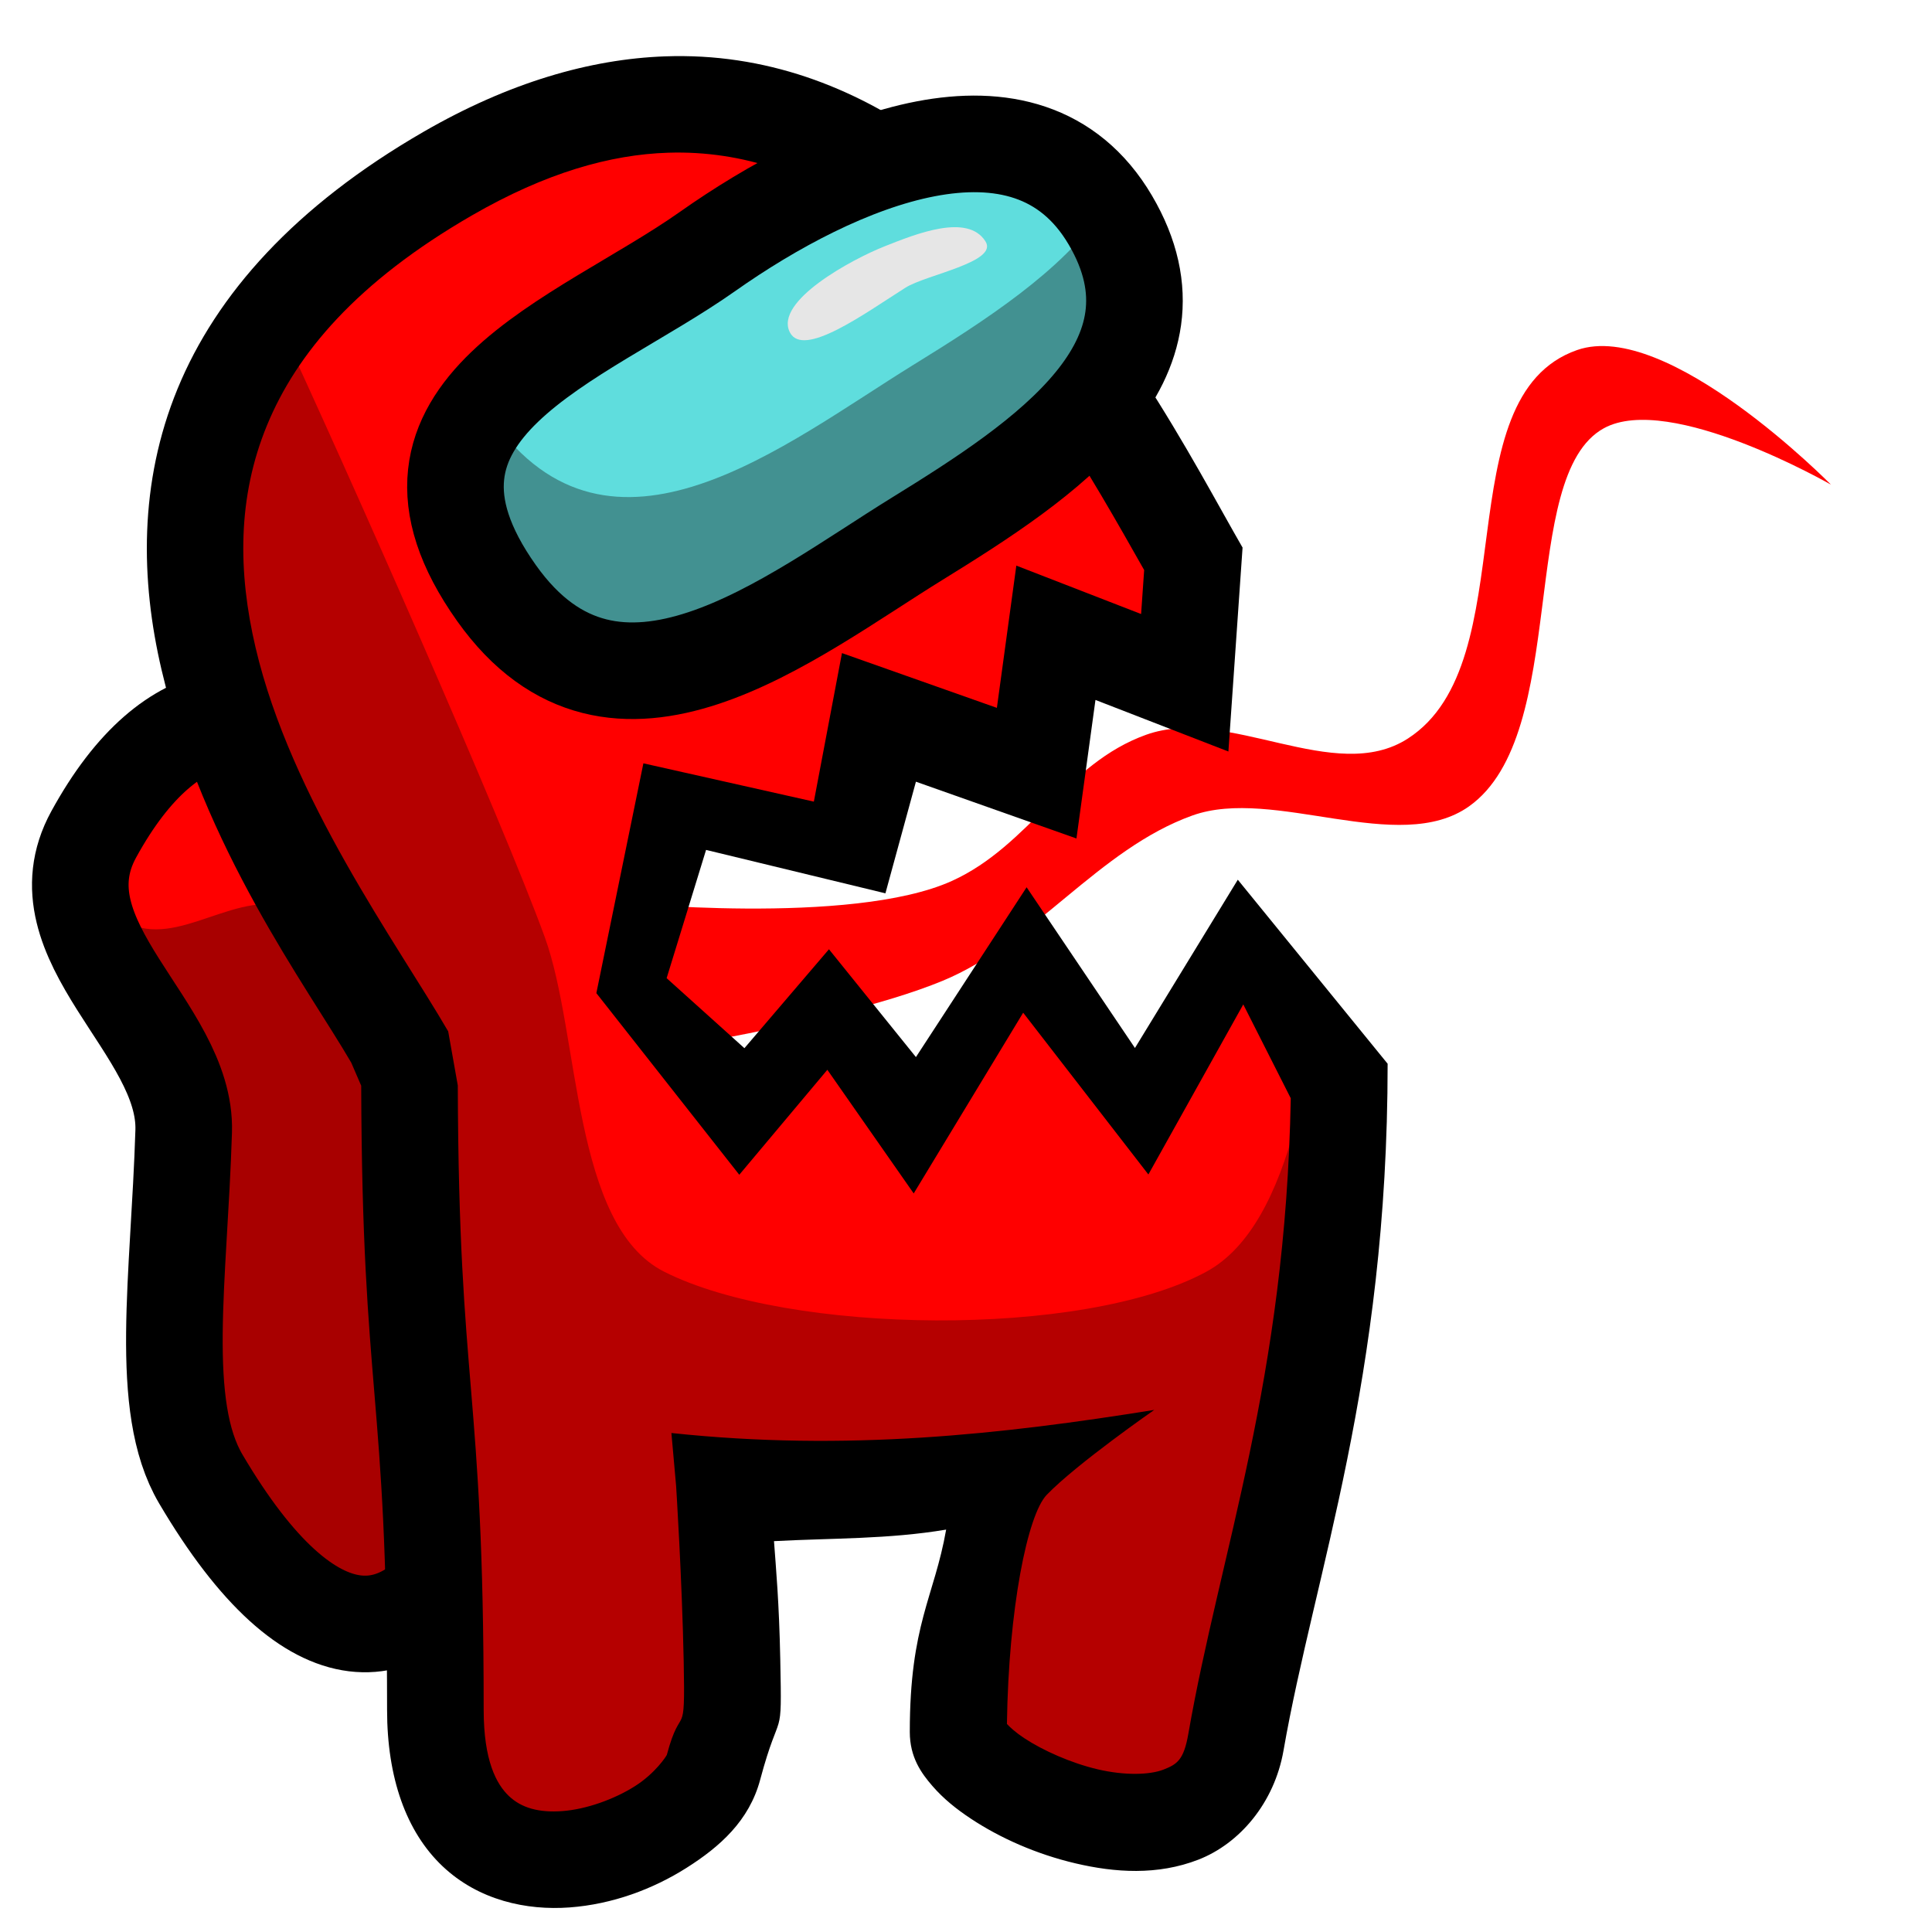
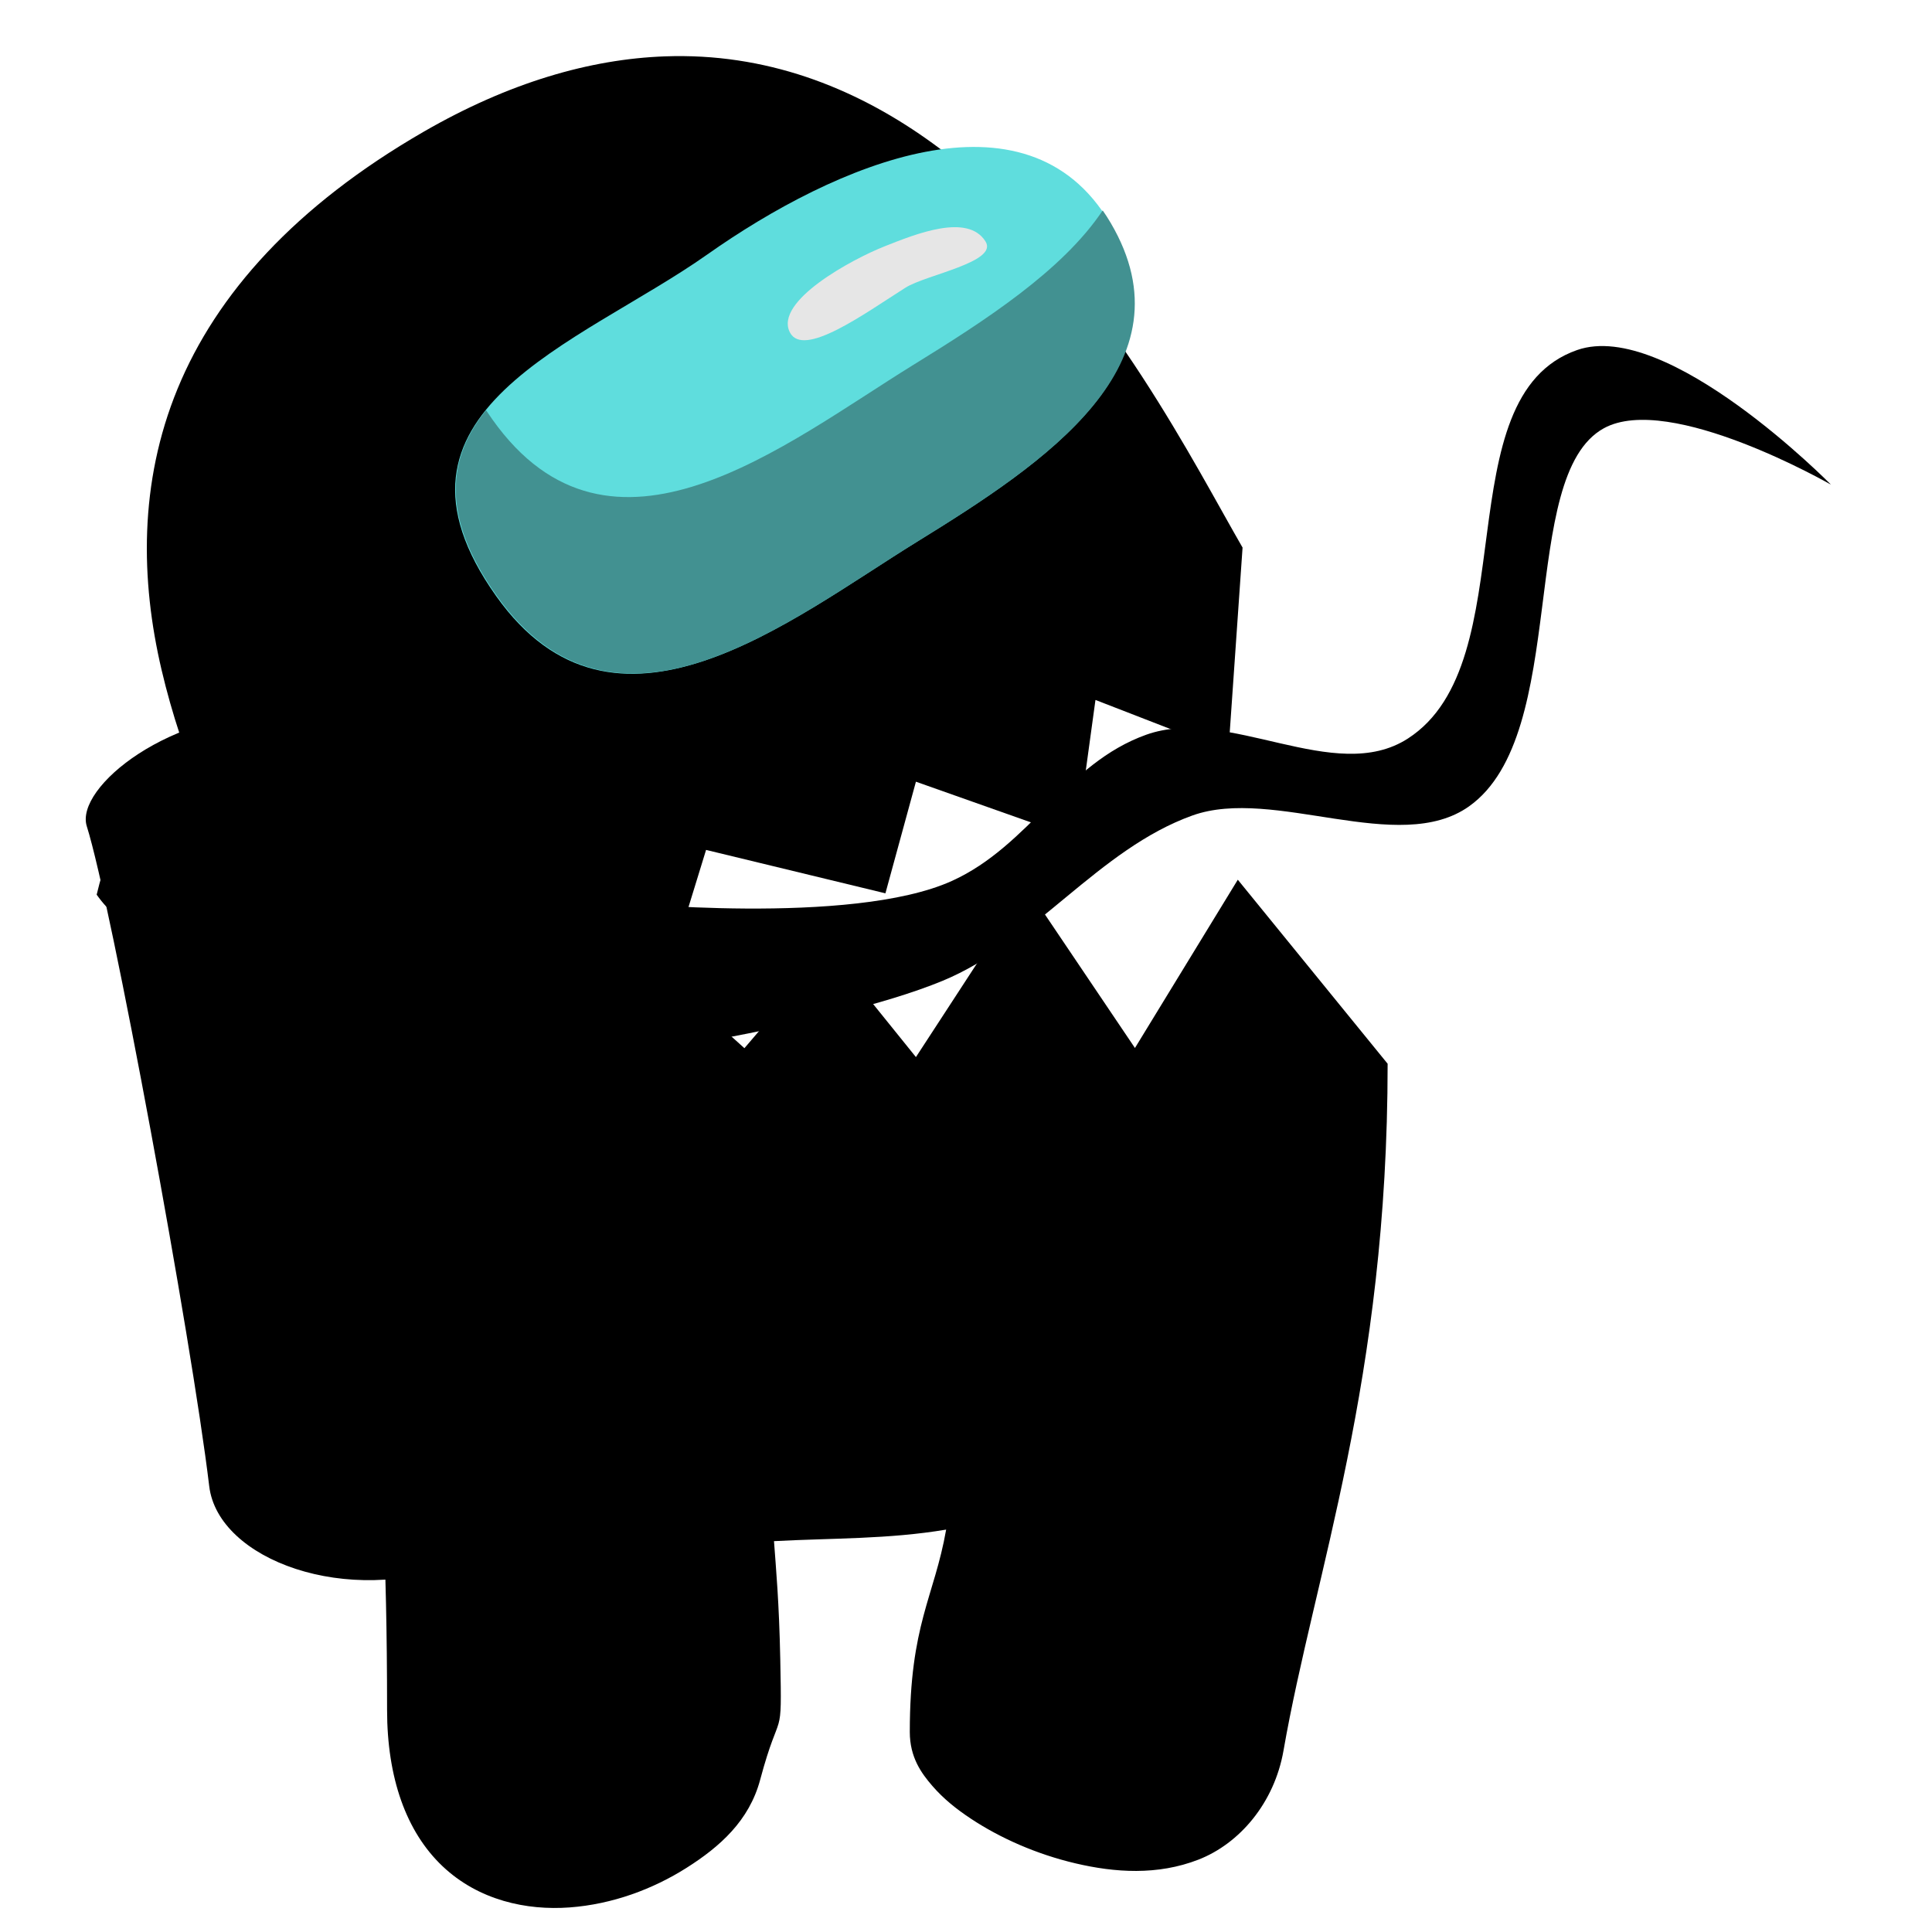
<svg xmlns="http://www.w3.org/2000/svg" viewBox="0 0 120 120" version="1.1" id="svg1">
  <defs id="defs1" />
  <g id="layer1" transform="translate(-32.10395,-30.5293)">
-     <path style="fill:#ff0000;stroke:none;stroke-width:0.265px;stroke-linecap:butt;stroke-linejoin:miter;stroke-opacity:1" d="M 70.331,86.556 C 70.331,86.556 85.001,88.073 91.237,85.242 96.074,83.046 98.299,77.949 103.302,76.163 108.403,74.342 114.997,79.337 119.549,76.402 126.923,71.648 121.778,55.165 130.061,52.271 135.678,50.308 145.83,60.633 145.83,60.633 145.83,60.633 135.813,54.876 131.719,57.131 126.335,60.097 129.655,76.117 123.359,80.606 118.991,83.721 111.219,79.37 106.169,81.18 100.327,83.275 96.378,89.089 90.639,91.454 83.506,94.394 68.3,96.471 68.3,96.471 Z" id="path10" />
-     <path style="fill:#a80000;fill-opacity:1;stroke:none;stroke-width:6;stroke-linecap:butt;stroke-linejoin:miter;stroke-dasharray:none;stroke-opacity:1" d="M 37.495,81.851 C 39.011,86.641 44,113.656 45.099,122.838 46.198,132.019 77.319,134.544 69.363,98.438 61.408,62.333 35.979,77.061 37.495,81.851 Z" id="path4" />
-     <path id="path4-9" style="fill:#ff0000;stroke:none;stroke-width:6;stroke-linecap:butt;stroke-linejoin:miter;stroke-dasharray:none;stroke-opacity:1" d="M 52.386,73.172 C 47.834,73.266 43.341,75.635 39.869,81.383 39.153,82.569 38.568,84.187 38.108,86.099 41.211,90.482 44.872,86.847 48.476,86.685 54.536,86.412 60.651,86.133 65.259,78.611 61.549,75.259 56.938,73.078 52.386,73.172 Z" />
-     <path style="fill:none;stroke:#000000;stroke-width:6;stroke-linecap:butt;stroke-linejoin:miter;stroke-dasharray:none;stroke-opacity:1" d="M 37.924,82.356 C 34.296,88.98 43.711,94.386 43.513,100.792 43.23,109.932 41.907,117.864 44.573,122.387 58.593,146.174 68.31,117.607 64.656,97.271 62.154,83.352 47.708,64.492 37.924,82.356 Z" id="path4-5" />
-     <path style="fill:#ff0000;fill-opacity:1;stroke:none;stroke-width:6;stroke-linecap:butt;stroke-linejoin:miter;stroke-dasharray:none;stroke-opacity:1" d="M 95.012,115.307 H 77.691 C 77.691,115.307 79.205,132.353 77.027,140.48 75.636,145.672 59.752,151.706 59.752,136.908 59.752,116.778 58.206,117.429 58.145,98.135 58.108,86.35 33.099,48.718 66.814,39.47 87.567,33.777 106.546,66.595 106.546,66.595 L 97.216,77.369 88.008,76.637 85.876,84.555 74.292,80.865 69.877,93 77.822,97.542 83.465,93.537 88.788,96.734 95.134,90.876 102.272,96.228 108.723,91.839 115.899,96.779 C 115.899,96.779 111.461,127.531 109.476,138.918 107.771,148.702 92.22,141.636 92.22,138.283 92.22,130.572 95.012,115.307 95.012,115.307 Z" id="path1" />
-     <path id="path1-2" style="fill:#b50000;fill-opacity:1;stroke:none;stroke-width:6;stroke-linecap:butt;stroke-linejoin:miter;stroke-dasharray:none;stroke-opacity:1" d="M 49.371,50.478 C 33.203,70.865 58.552,90.163 58.575,97.448 58.636,116.742 60.183,116.091 60.183,136.22 60.183,151.018 76.067,144.984 77.458,139.792 79.636,131.665 78.122,122.028 78.122,122.028 H 95.443 C 95.443,122.028 92.651,129.885 92.651,137.596 92.651,140.948 108.202,148.015 109.907,138.231 111.892,126.843 116.569,119.994 116.569,100.751 116.569,96.702 114.401,93.596 112.569,100.4 111.442,104.588 109.764,108.031 107.038,109.514 99.408,113.666 81.102,113.435 73.35,109.514 67.634,106.623 68.132,94.764 65.944,88.744 63.291,81.443 53.652,59.669 49.371,50.478 Z" />
-     <path id="path1-6-5" style="baseline-shift:baseline;display:inline;overflow:visible;vector-effect:none;enable-background:accumulate;stop-color:#000000" d="M 73.407,34.03 C 68.749,34.198 63.709,35.657 58.416,38.713 50.421,43.329 45.544,48.815 43.135,54.671 40.726,60.527 40.836,66.579 42.137,72.126 44.739,83.219 51.179,91.819 53.92,96.532 L 54.539,97.965 C 54.6,117.42 56.146,116.753 56.146,136.729 56.146,140.965 57.338,144.305 59.583,146.436 61.829,148.568 64.816,149.201 67.484,149.003 70.151,148.805 72.653,147.867 74.738,146.55 76.823,145.232 78.639,143.613 79.318,141.077 80.588,136.339 80.677,138.99 80.568,133.602 80.496,130.02 80.301,127.945 80.178,126.253 83.857,126.056 87.259,126.14 90.871,125.536 90.133,129.736 88.613,131.405 88.613,138.104 88.613,139.683 89.332,140.668 90.017,141.459 90.703,142.251 91.506,142.895 92.416,143.497 94.235,144.699 96.484,145.698 98.915,146.268 101.347,146.839 103.996,147.025 106.542,146.034 109.088,145.043 111.257,142.52 111.826,139.254 113.739,128.276 118.292,116.305 118.292,96.6 L 108.986,85.17 102.598,95.622 95.869,85.639 88.994,96.187 83.592,89.49 78.341,95.634 73.51,91.285 75.959,83.319 87.099,86.015 88.994,79.082 98.965,82.609 100.145,74.004 108.402,77.207 109.281,64.551 109.286,64.548 C 106.299,59.375 101.102,49.006 92.875,41.718 88.762,38.074 83.79,35.16 77.935,34.282 76.471,34.062 74.96,33.974 73.407,34.03 Z M 73.598,40.015 C 74.791,39.976 75.938,40.05 77.044,40.216 81.469,40.879 85.385,43.099 88.896,46.209 95.274,51.859 99.981,60.312 103.17,65.936 103.17,65.936 102.98,68.668 102.98,68.668 L 95.23,65.66 94.022,74.496 84.4,71.094 82.654,80.32 72.066,77.941 69.145,92.215 78.022,103.496 83.492,96.976 88.856,104.656 95.655,93.43 103.432,103.478 109.326,92.915 112.274,98.743 C 111.962,116.237 107.89,126.884 105.913,138.224 105.63,139.85 105.214,140.113 104.365,140.444 103.515,140.775 101.958,140.818 100.288,140.426 98.619,140.034 96.874,139.251 95.724,138.491 95.195,138.142 94.84,137.816 94.646,137.608 94.747,130.445 95.924,124.612 97.118,123.376 98.989,121.439 103.797,118.102 103.797,118.102 94.362,119.617 84.69,120.695 73.806,119.536 L 74.097,122.802 C 74.097,122.802 74.466,128.557 74.57,133.723 74.674,138.889 74.431,136.135 73.523,139.524 73.507,139.584 72.817,140.666 71.533,141.477 70.248,142.289 68.516,142.909 67.039,143.019 65.561,143.128 64.49,142.821 63.714,142.085 62.938,141.348 62.146,139.892 62.146,136.729 62.146,116.446 60.599,117.079 60.538,97.946 L 59.942,94.59 C 56.758,89.115 50.18,80.138 47.978,70.754 46.877,66.062 46.848,61.418 48.684,56.954 50.521,52.49 54.273,48.033 61.416,43.909 66.017,41.253 70.018,40.13 73.598,40.015 Z" />
+     <path class="fill-tongue" style="stroke:none;stroke-width:0.265px;stroke-linecap:butt;stroke-linejoin:miter;stroke-opacity:1" d="M 70.331,86.556 C 70.331,86.556 85.001,88.073 91.237,85.242 96.074,83.046 98.299,77.949 103.302,76.163 108.403,74.342 114.997,79.337 119.549,76.402 126.923,71.648 121.778,55.165 130.061,52.271 135.678,50.308 145.83,60.633 145.83,60.633 145.83,60.633 135.813,54.876 131.719,57.131 126.335,60.097 129.655,76.117 123.359,80.606 118.991,83.721 111.219,79.37 106.169,81.18 100.327,83.275 96.378,89.089 90.639,91.454 83.506,94.394 68.3,96.471 68.3,96.471 Z" id="path10" />
+     <path class="fill-shadow" style="fill-opacity:1;stroke:none;stroke-width:6;stroke-linecap:butt;stroke-linejoin:miter;stroke-dasharray:none;stroke-opacity:1" d="M 37.495,81.851 C 39.011,86.641 44,113.656 45.099,122.838 46.198,132.019 77.319,134.544 69.363,98.438 61.408,62.333 35.979,77.061 37.495,81.851 Z" id="path4" />
+     <path id="path4-9" class="fill-highlight" style="stroke:none;stroke-width:6;stroke-linecap:butt;stroke-linejoin:miter;stroke-dasharray:none;stroke-opacity:1" d="M 52.386,73.172 C 47.834,73.266 43.341,75.635 39.869,81.383 39.153,82.569 38.568,84.187 38.108,86.099 41.211,90.482 44.872,86.847 48.476,86.685 54.536,86.412 60.651,86.133 65.259,78.611 61.549,75.259 56.938,73.078 52.386,73.172 Z" />
+     <path class="stroke" style="fill:none;stroke-width:6;stroke-linecap:butt;stroke-linejoin:miter;stroke-dasharray:none;stroke-opacity:1" d="M 37.924,82.356 C 34.296,88.98 43.711,94.386 43.513,100.792 43.23,109.932 41.907,117.864 44.573,122.387 58.593,146.174 68.31,117.607 64.656,97.271 62.154,83.352 47.708,64.492 37.924,82.356 Z" id="path4-5" />
+     <path class="fill-highlight" style="fill-opacity:1;stroke:none;stroke-width:6;stroke-linecap:butt;stroke-linejoin:miter;stroke-dasharray:none;stroke-opacity:1" d="M 95.012,115.307 H 77.691 C 77.691,115.307 79.205,132.353 77.027,140.48 75.636,145.672 59.752,151.706 59.752,136.908 59.752,116.778 58.206,117.429 58.145,98.135 58.108,86.35 33.099,48.718 66.814,39.47 87.567,33.777 106.546,66.595 106.546,66.595 L 97.216,77.369 88.008,76.637 85.876,84.555 74.292,80.865 69.877,93 77.822,97.542 83.465,93.537 88.788,96.734 95.134,90.876 102.272,96.228 108.723,91.839 115.899,96.779 C 115.899,96.779 111.461,127.531 109.476,138.918 107.771,148.702 92.22,141.636 92.22,138.283 92.22,130.572 95.012,115.307 95.012,115.307 Z" id="path1" />
+     <path id="path1-2" class="fill-shadow" style="fill-opacity:1;stroke:none;stroke-width:6;stroke-linecap:butt;stroke-linejoin:miter;stroke-dasharray:none;stroke-opacity:1" d="M 49.371,50.478 C 33.203,70.865 58.552,90.163 58.575,97.448 58.636,116.742 60.183,116.091 60.183,136.22 60.183,151.018 76.067,144.984 77.458,139.792 79.636,131.665 78.122,122.028 78.122,122.028 H 95.443 C 95.443,122.028 92.651,129.885 92.651,137.596 92.651,140.948 108.202,148.015 109.907,138.231 111.892,126.843 116.569,119.994 116.569,100.751 116.569,96.702 114.401,93.596 112.569,100.4 111.442,104.588 109.764,108.031 107.038,109.514 99.408,113.666 81.102,113.435 73.35,109.514 67.634,106.623 68.132,94.764 65.944,88.744 63.291,81.443 53.652,59.669 49.371,50.478 Z" />
+     <path id="path1-6-5" class="fill-stroke" style="baseline-shift:baseline;display:inline;overflow:visible;vector-effect:none;enable-background:accumulate;stop-color:#000000" d="M 73.407,34.03 C 68.749,34.198 63.709,35.657 58.416,38.713 50.421,43.329 45.544,48.815 43.135,54.671 40.726,60.527 40.836,66.579 42.137,72.126 44.739,83.219 51.179,91.819 53.92,96.532 L 54.539,97.965 C 54.6,117.42 56.146,116.753 56.146,136.729 56.146,140.965 57.338,144.305 59.583,146.436 61.829,148.568 64.816,149.201 67.484,149.003 70.151,148.805 72.653,147.867 74.738,146.55 76.823,145.232 78.639,143.613 79.318,141.077 80.588,136.339 80.677,138.99 80.568,133.602 80.496,130.02 80.301,127.945 80.178,126.253 83.857,126.056 87.259,126.14 90.871,125.536 90.133,129.736 88.613,131.405 88.613,138.104 88.613,139.683 89.332,140.668 90.017,141.459 90.703,142.251 91.506,142.895 92.416,143.497 94.235,144.699 96.484,145.698 98.915,146.268 101.347,146.839 103.996,147.025 106.542,146.034 109.088,145.043 111.257,142.52 111.826,139.254 113.739,128.276 118.292,116.305 118.292,96.6 L 108.986,85.17 102.598,95.622 95.869,85.639 88.994,96.187 83.592,89.49 78.341,95.634 73.51,91.285 75.959,83.319 87.099,86.015 88.994,79.082 98.965,82.609 100.145,74.004 108.402,77.207 109.281,64.551 109.286,64.548 C 106.299,59.375 101.102,49.006 92.875,41.718 88.762,38.074 83.79,35.16 77.935,34.282 76.471,34.062 74.96,33.974 73.407,34.03 Z M 73.598,40.015 C 74.791,39.976 75.938,40.05 77.044,40.216 81.469,40.879 85.385,43.099 88.896,46.209 95.274,51.859 99.981,60.312 103.17,65.936 103.17,65.936 102.98,68.668 102.98,68.668 L 95.23,65.66 94.022,74.496 84.4,71.094 82.654,80.32 72.066,77.941 69.145,92.215 78.022,103.496 83.492,96.976 88.856,104.656 95.655,93.43 103.432,103.478 109.326,92.915 112.274,98.743 C 111.962,116.237 107.89,126.884 105.913,138.224 105.63,139.85 105.214,140.113 104.365,140.444 103.515,140.775 101.958,140.818 100.288,140.426 98.619,140.034 96.874,139.251 95.724,138.491 95.195,138.142 94.84,137.816 94.646,137.608 94.747,130.445 95.924,124.612 97.118,123.376 98.989,121.439 103.797,118.102 103.797,118.102 94.362,119.617 84.69,120.695 73.806,119.536 L 74.097,122.802 C 74.097,122.802 74.466,128.557 74.57,133.723 74.674,138.889 74.431,136.135 73.523,139.524 73.507,139.584 72.817,140.666 71.533,141.477 70.248,142.289 68.516,142.909 67.039,143.019 65.561,143.128 64.49,142.821 63.714,142.085 62.938,141.348 62.146,139.892 62.146,136.729 62.146,116.446 60.599,117.079 60.538,97.946 L 59.942,94.59 C 56.758,89.115 50.18,80.138 47.978,70.754 46.877,66.062 46.848,61.418 48.684,56.954 50.521,52.49 54.273,48.033 61.416,43.909 66.017,41.253 70.018,40.13 73.598,40.015 Z" />
    <g id="g8" transform="translate(-1.67244,9.795722)">
      <g id="g9" transform="rotate(-30,74.07358,125.3311)">
        <path style="fill:#5fdddd;fill-opacity:1;stroke:none;stroke-width:6;stroke-linecap:butt;stroke-linejoin:miter;stroke-dasharray:none;stroke-opacity:1" d="M 121.613,50.253 C 131.299,49.37 144.162,50.868 144.251,61.065 144.34,71.262 133.295,71.942 123.978,72.215 114.661,72.488 100.843,74.741 99.651,62.079 98.329,48.047 111.928,51.135 121.613,50.253 Z" id="path5" />
        <path id="path5-1" style="fill:#429191;fill-opacity:1;stroke:none;stroke-width:6;stroke-linecap:butt;stroke-linejoin:miter;stroke-dasharray:none;stroke-opacity:1" d="M 104.879,51.76 C 101.364,53.123 99.121,55.988 99.696,62.084 100.888,74.747 114.706,72.494 124.023,72.221 133.34,71.948 144.385,71.267 144.296,61.071 144.294,60.76 144.279,60.458 144.253,60.163 140.212,62.159 134.467,62.439 129.261,62.591 119.944,62.864 106.125,65.117 104.933,52.455 104.911,52.218 104.893,51.987 104.879,51.76 Z" />
-         <path style="fill:none;stroke:#000000;stroke-width:6;stroke-linecap:butt;stroke-linejoin:miter;stroke-dasharray:none;stroke-opacity:1" d="M 121.726,50.099 C 131.411,49.217 144.275,50.715 144.364,60.911 144.453,71.108 133.408,71.789 124.091,72.062 114.774,72.334 100.956,74.587 99.763,61.925 98.442,47.893 112.04,50.981 121.726,50.099 Z" id="path5-3" />
+         <path class="stroke" style="fill:none;stroke-width:6;stroke-linecap:butt;stroke-linejoin:miter;stroke-dasharray:none;stroke-opacity:1" d="M 121.726,50.099 C 131.411,49.217 144.275,50.715 144.364,60.911 144.453,71.108 133.408,71.789 124.091,72.062 114.774,72.334 100.956,74.587 99.763,61.925 98.442,47.893 112.04,50.981 121.726,50.099 Z" id="path5-3" />
        <path style="fill:#e6e6e6;stroke:none;stroke-width:0.265px;stroke-linecap:butt;stroke-linejoin:miter;stroke-opacity:1" d="M 123.64,57.01 C 123.744,54.837 129.259,55.003 131.412,55.321 133.48,55.627 136.912,56.104 136.987,58.193 137.041,59.708 132.758,58.13 131.243,58.193 128.223,58.318 123.554,58.82 123.64,57.01 Z" id="path6" />
      </g>
    </g>
  </g>
</svg>
